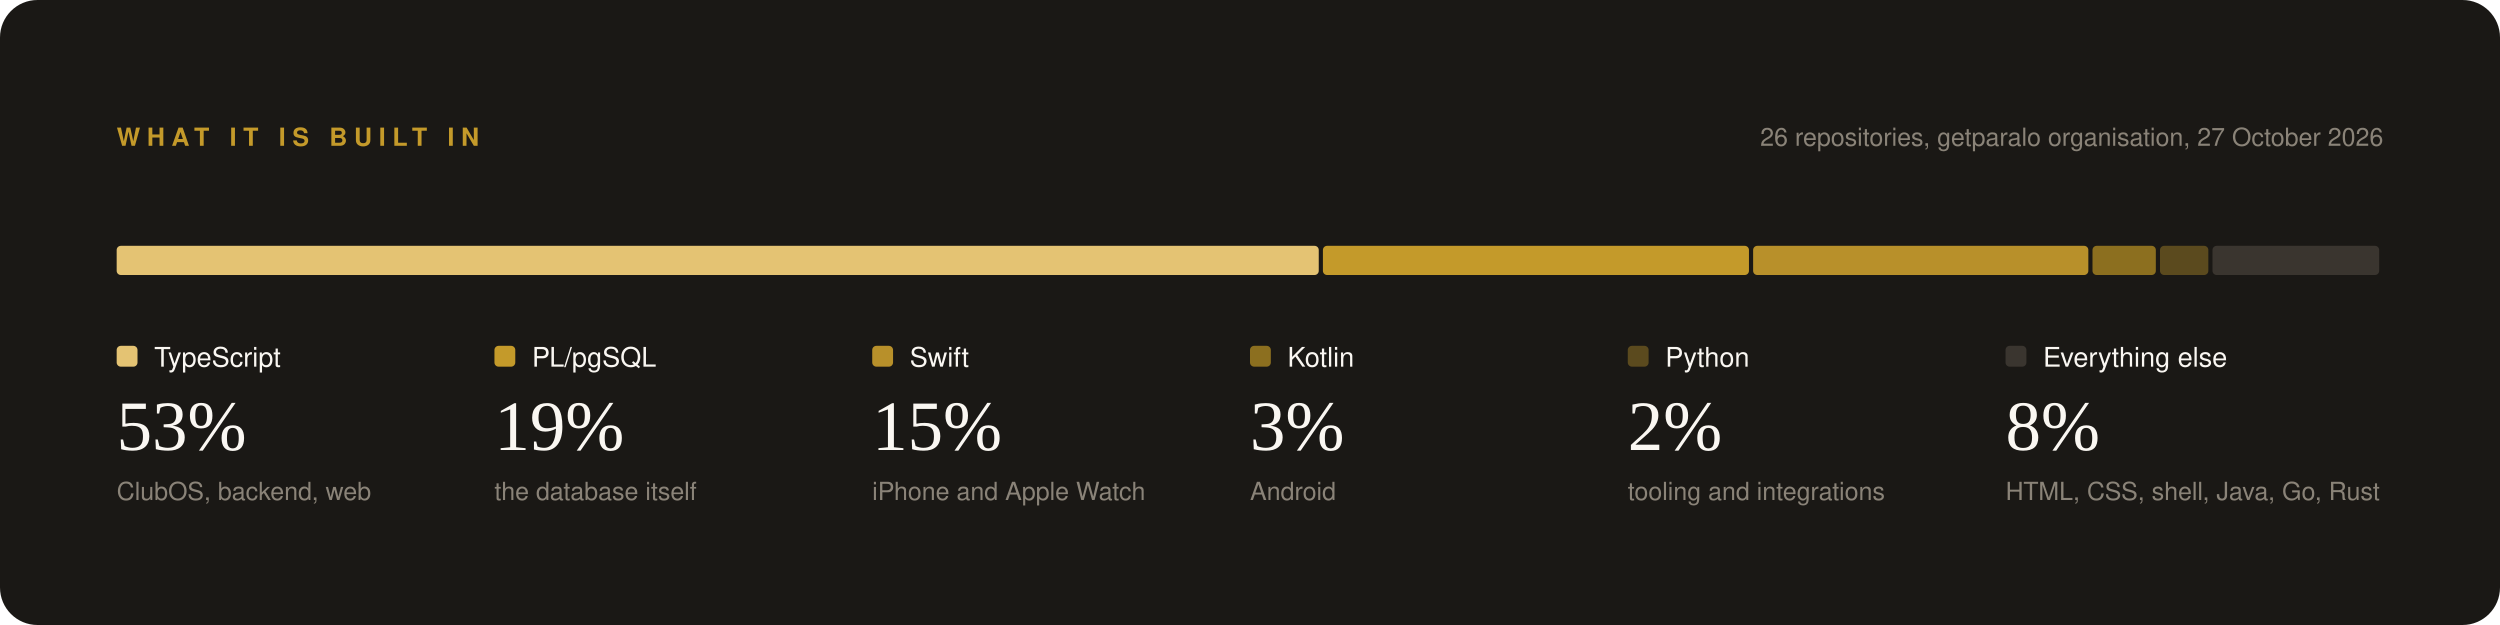
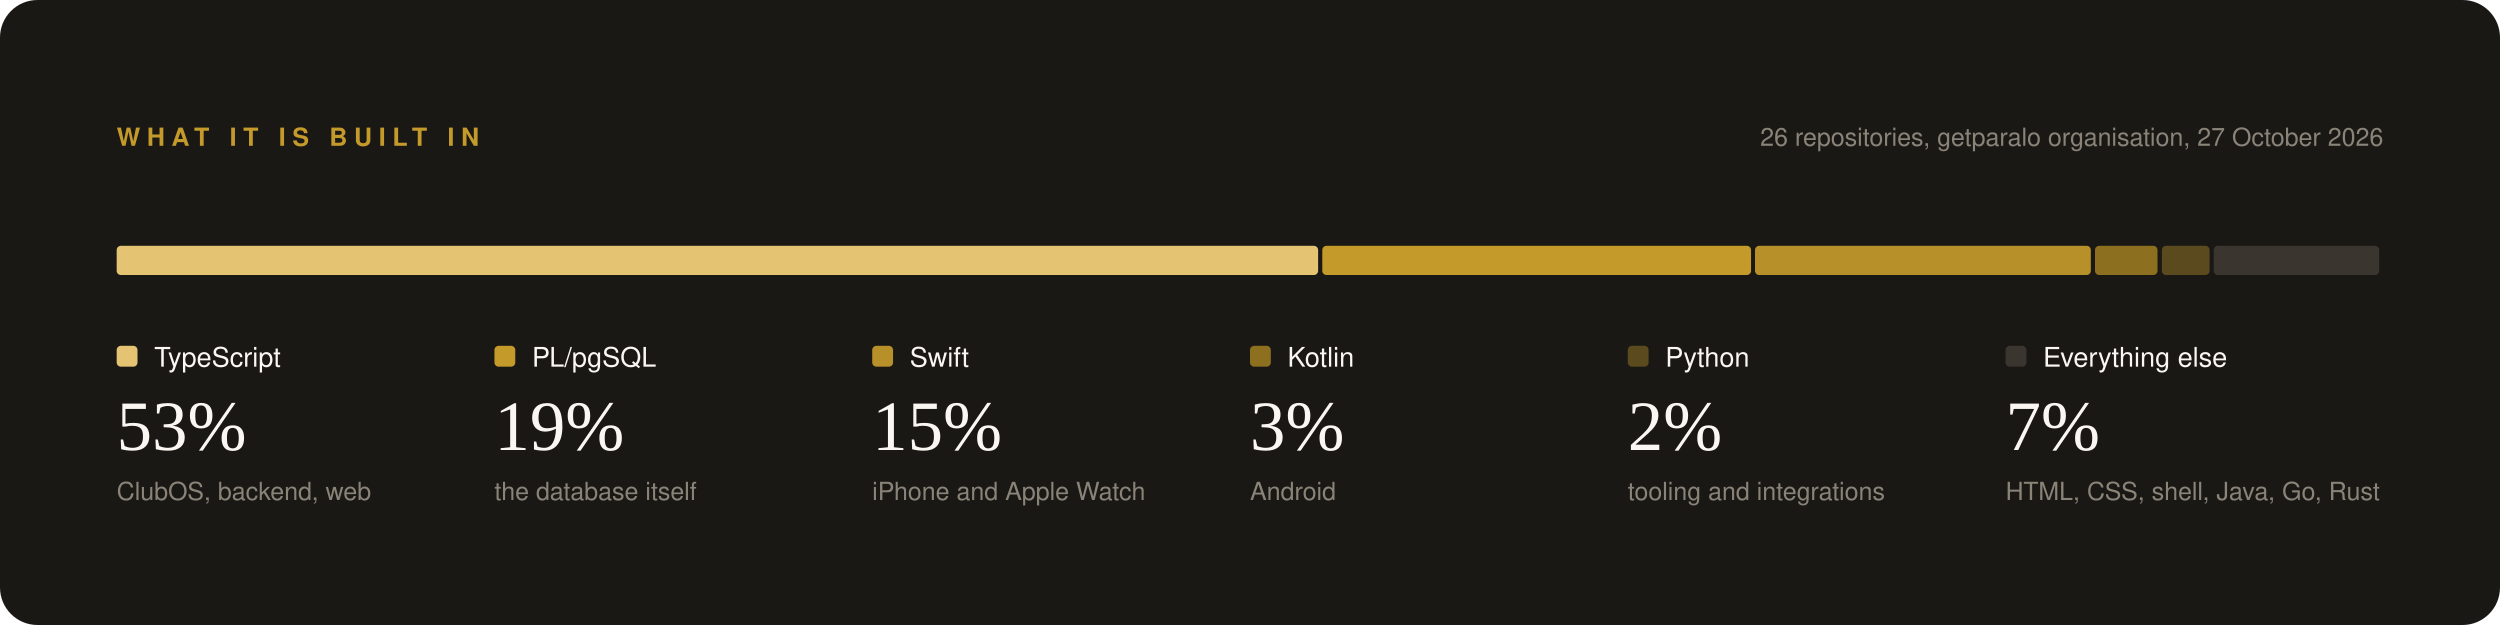
<svg xmlns="http://www.w3.org/2000/svg" width="1200" height="300" viewBox="0 0 1200 300" role="img" aria-label="Languages across Paralo repositories">
  <rect width="1200" height="300" rx="18" fill="#1A1815" />
  <text x="56" y="70" font-family="-apple-system, 'Helvetica Neue', Helvetica, Arial, sans-serif" font-size="12" letter-spacing="3.2" font-weight="600" fill="#C49A2A">WHAT IT IS BUILT IN</text>
  <text x="1144" y="70" text-anchor="end" font-family="-apple-system, 'Helvetica Neue', Helvetica, Arial, sans-serif" font-size="12" fill="#8A8378">26 repositories, getparalo organisation, 27 October 2026</text>
-   <rect x="56.0" y="118" width="577.0" height="14" rx="2" fill="#E4C373">
-     <animate attributeName="width" values="0;0;577.0" keyTimes="0;0.125;1" dur="0.80s" begin="0s" fill="freeze" calcMode="spline" keySplines="0 0 1 1;0.2 0.7 0.2 1" />
+   <rect x="56.0" y="118" width="576.7" height="14" rx="2" fill="#E4C373">
+     <animate attributeName="width" values="0;0;576.7" keyTimes="0;0.125;1" dur="0.80s" begin="0s" fill="freeze" calcMode="spline" keySplines="0 0 1 1;0.2 0.7 0.2 1" />
  </rect>
-   <rect x="635.0" y="118" width="204.5" height="14" rx="2" fill="#C49A2A">
-     <animate attributeName="width" values="0;0;204.5" keyTimes="0;0.239;1" dur="0.92s" begin="0s" fill="freeze" calcMode="spline" keySplines="0 0 1 1;0.2 0.7 0.2 1" />
+   <rect x="634.7" y="118" width="205.8" height="14" rx="2" fill="#C49A2A">
+     <animate attributeName="width" values="0;0;205.8" keyTimes="0;0.239;1" dur="0.92s" begin="0s" fill="freeze" calcMode="spline" keySplines="0 0 1 1;0.2 0.7 0.2 1" />
  </rect>
-   <rect x="841.5" y="118" width="160.9" height="14" rx="2" fill="#B8902A">
-     <animate attributeName="width" values="0;0;160.9" keyTimes="0;0.327;1" dur="1.04s" begin="0s" fill="freeze" calcMode="spline" keySplines="0 0 1 1;0.2 0.7 0.2 1" />
+   <rect x="842.4" y="118" width="161.2" height="14" rx="2" fill="#B8902A">
+     <animate attributeName="width" values="0;0;161.2" keyTimes="0;0.327;1" dur="1.04s" begin="0s" fill="freeze" calcMode="spline" keySplines="0 0 1 1;0.2 0.7 0.2 1" />
  </rect>
-   <rect x="1004.4" y="118" width="30.4" height="14" rx="2" fill="#8C6F1F">
-     <animate attributeName="width" values="0;0;30.4" keyTimes="0;0.397;1" dur="1.16s" begin="0s" fill="freeze" calcMode="spline" keySplines="0 0 1 1;0.2 0.7 0.2 1" />
+   <rect x="1005.6" y="118" width="30.0" height="14" rx="2" fill="#8C6F1F">
+     <animate attributeName="width" values="0;0;30.0" keyTimes="0;0.397;1" dur="1.16s" begin="0s" fill="freeze" calcMode="spline" keySplines="0 0 1 1;0.2 0.7 0.2 1" />
  </rect>
-   <rect x="1036.8" y="118" width="23.2" height="14" rx="2" fill="#5B4A1E">
-     <animate attributeName="width" values="0;0;23.2" keyTimes="0;0.453;1" dur="1.28s" begin="0s" fill="freeze" calcMode="spline" keySplines="0 0 1 1;0.2 0.7 0.2 1" />
+   <rect x="1037.7" y="118" width="22.9" height="14" rx="2" fill="#5B4A1E">
+     <animate attributeName="width" values="0;0;22.9" keyTimes="0;0.453;1" dur="1.28s" begin="0s" fill="freeze" calcMode="spline" keySplines="0 0 1 1;0.2 0.7 0.2 1" />
  </rect>
-   <rect x="1062.0" y="118" width="80.0" height="14" rx="2" fill="#3A352F">
-     <animate attributeName="width" values="0;0;80.0" keyTimes="0;0.500;1" dur="1.40s" begin="0s" fill="freeze" calcMode="spline" keySplines="0 0 1 1;0.2 0.7 0.2 1" />
+   <rect x="1062.6" y="118" width="79.4" height="14" rx="2" fill="#3A352F">
+     <animate attributeName="width" values="0;0;79.4" keyTimes="0;0.500;1" dur="1.40s" begin="0s" fill="freeze" calcMode="spline" keySplines="0 0 1 1;0.2 0.7 0.2 1" />
  </rect>
  <rect x="56.0" y="166" width="10" height="10" rx="2" fill="#E4C373" />
  <text x="74.0" y="176" font-family="-apple-system, 'Helvetica Neue', Helvetica, Arial, sans-serif" font-size="13" fill="#FAF7F2">TypeScript</text>
  <text x="56.0" y="216" font-family="Georgia, 'Times New Roman', Times, serif" font-size="34" fill="#FAF7F2">53%</text>
  <text x="56.0" y="240" font-family="-apple-system, 'Helvetica Neue', Helvetica, Arial, sans-serif" font-size="12" fill="#8A8378">ClubOS, backend, web</text>
  <rect x="237.333" y="166" width="10" height="10" rx="2" fill="#C49A2A" />
  <text x="255.333" y="176" font-family="-apple-system, 'Helvetica Neue', Helvetica, Arial, sans-serif" font-size="13" fill="#FAF7F2">PL/pgSQL</text>
  <text x="237.333" y="216" font-family="Georgia, 'Times New Roman', Times, serif" font-size="34" fill="#FAF7F2">19%</text>
  <text x="237.333" y="240" font-family="-apple-system, 'Helvetica Neue', Helvetica, Arial, sans-serif" font-size="12" fill="#8A8378">the database itself</text>
  <rect x="418.667" y="166" width="10" height="10" rx="2" fill="#B8902A" />
  <text x="436.667" y="176" font-family="-apple-system, 'Helvetica Neue', Helvetica, Arial, sans-serif" font-size="13" fill="#FAF7F2">Swift</text>
  <text x="418.667" y="216" font-family="Georgia, 'Times New Roman', Times, serif" font-size="34" fill="#FAF7F2">15%</text>
  <text x="418.667" y="240" font-family="-apple-system, 'Helvetica Neue', Helvetica, Arial, sans-serif" font-size="12" fill="#8A8378">iPhone and Apple Watch</text>
  <rect x="600.0" y="166" width="10" height="10" rx="2" fill="#8C6F1F" />
  <text x="618.0" y="176" font-family="-apple-system, 'Helvetica Neue', Helvetica, Arial, sans-serif" font-size="13" fill="#FAF7F2">Kotlin</text>
  <text x="600.0" y="216" font-family="Georgia, 'Times New Roman', Times, serif" font-size="34" fill="#FAF7F2">3%</text>
  <text x="600.0" y="240" font-family="-apple-system, 'Helvetica Neue', Helvetica, Arial, sans-serif" font-size="12" fill="#8A8378">Android</text>
  <rect x="781.333" y="166" width="10" height="10" rx="2" fill="#5B4A1E" />
  <text x="799.333" y="176" font-family="-apple-system, 'Helvetica Neue', Helvetica, Arial, sans-serif" font-size="13" fill="#FAF7F2">Python</text>
  <text x="781.333" y="216" font-family="Georgia, 'Times New Roman', Times, serif" font-size="34" fill="#FAF7F2">2%</text>
  <text x="781.333" y="240" font-family="-apple-system, 'Helvetica Neue', Helvetica, Arial, sans-serif" font-size="12" fill="#8A8378">tooling and integrations</text>
  <rect x="962.667" y="166" width="10" height="10" rx="2" fill="#3A352F" />
  <text x="980.667" y="176" font-family="-apple-system, 'Helvetica Neue', Helvetica, Arial, sans-serif" font-size="13" fill="#FAF7F2">Everything else</text>
-   <text x="962.667" y="216" font-family="Georgia, 'Times New Roman', Times, serif" font-size="34" fill="#FAF7F2">8%</text>
+   <text x="962.667" y="216" font-family="Georgia, 'Times New Roman', Times, serif" font-size="34" fill="#FAF7F2">7%</text>
  <text x="962.667" y="240" font-family="-apple-system, 'Helvetica Neue', Helvetica, Arial, sans-serif" font-size="12" fill="#8A8378">HTML, CSS, shell, Java, Go, Rust</text>
</svg>
